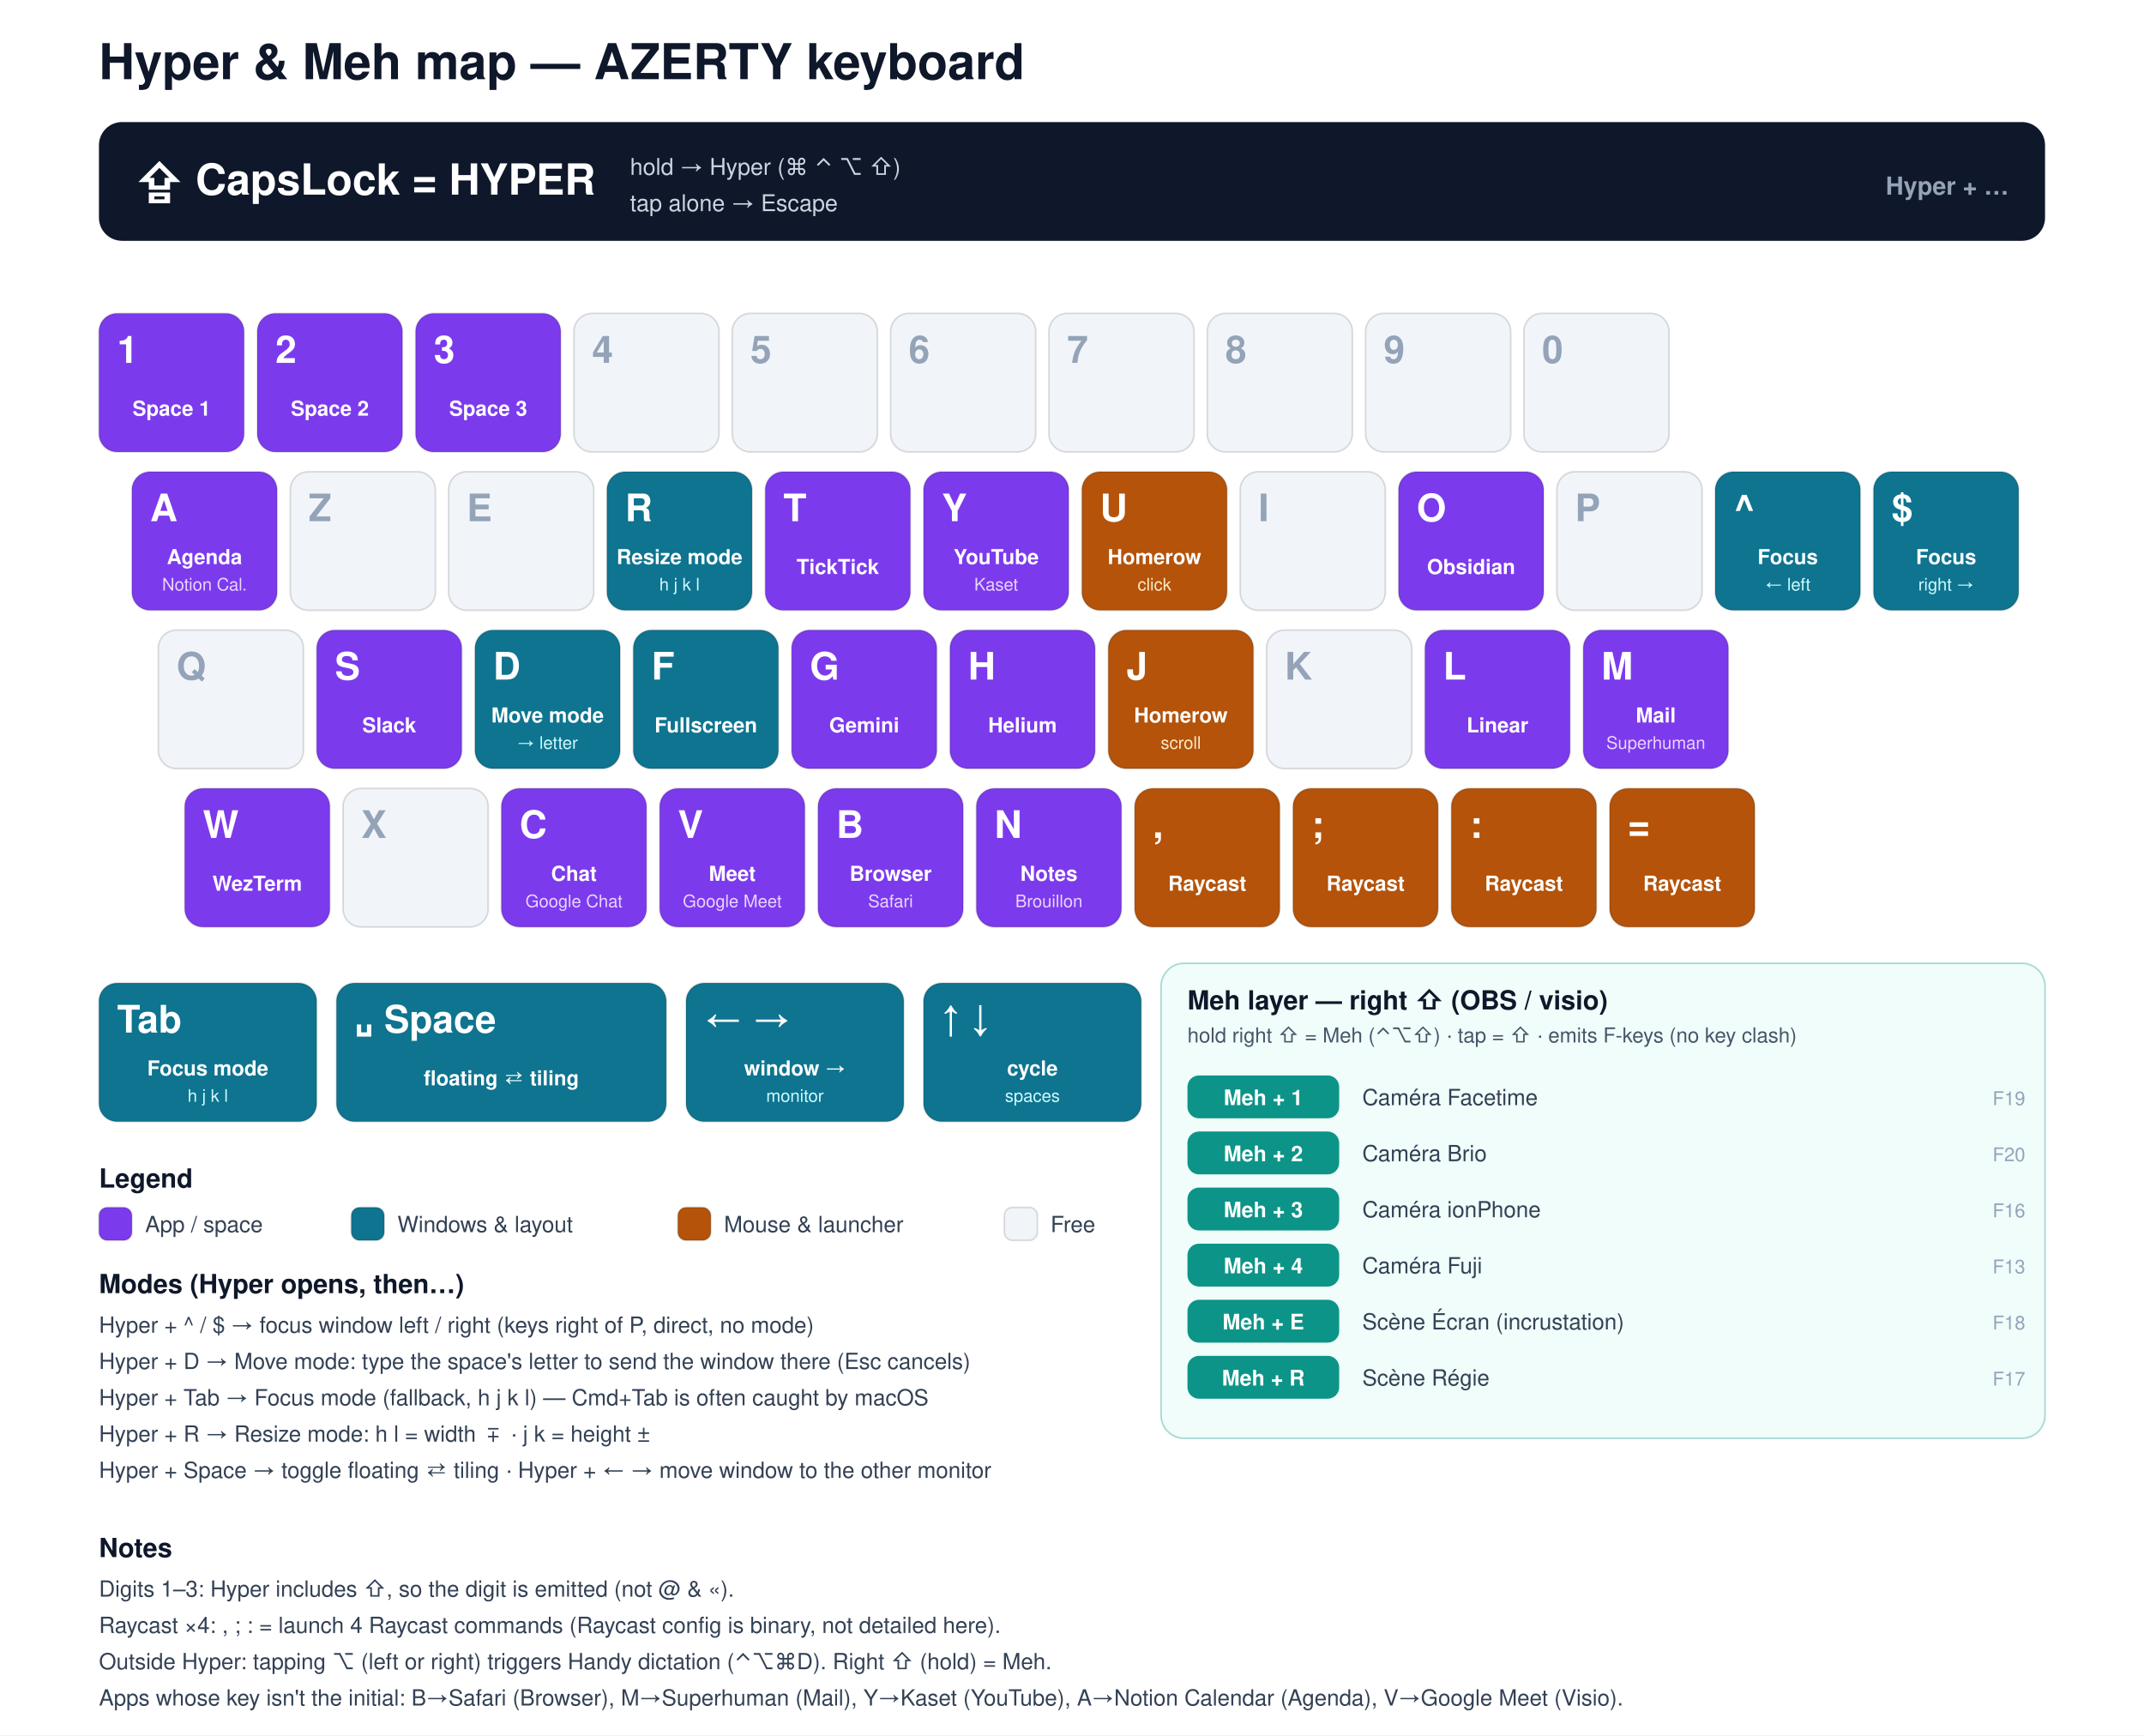
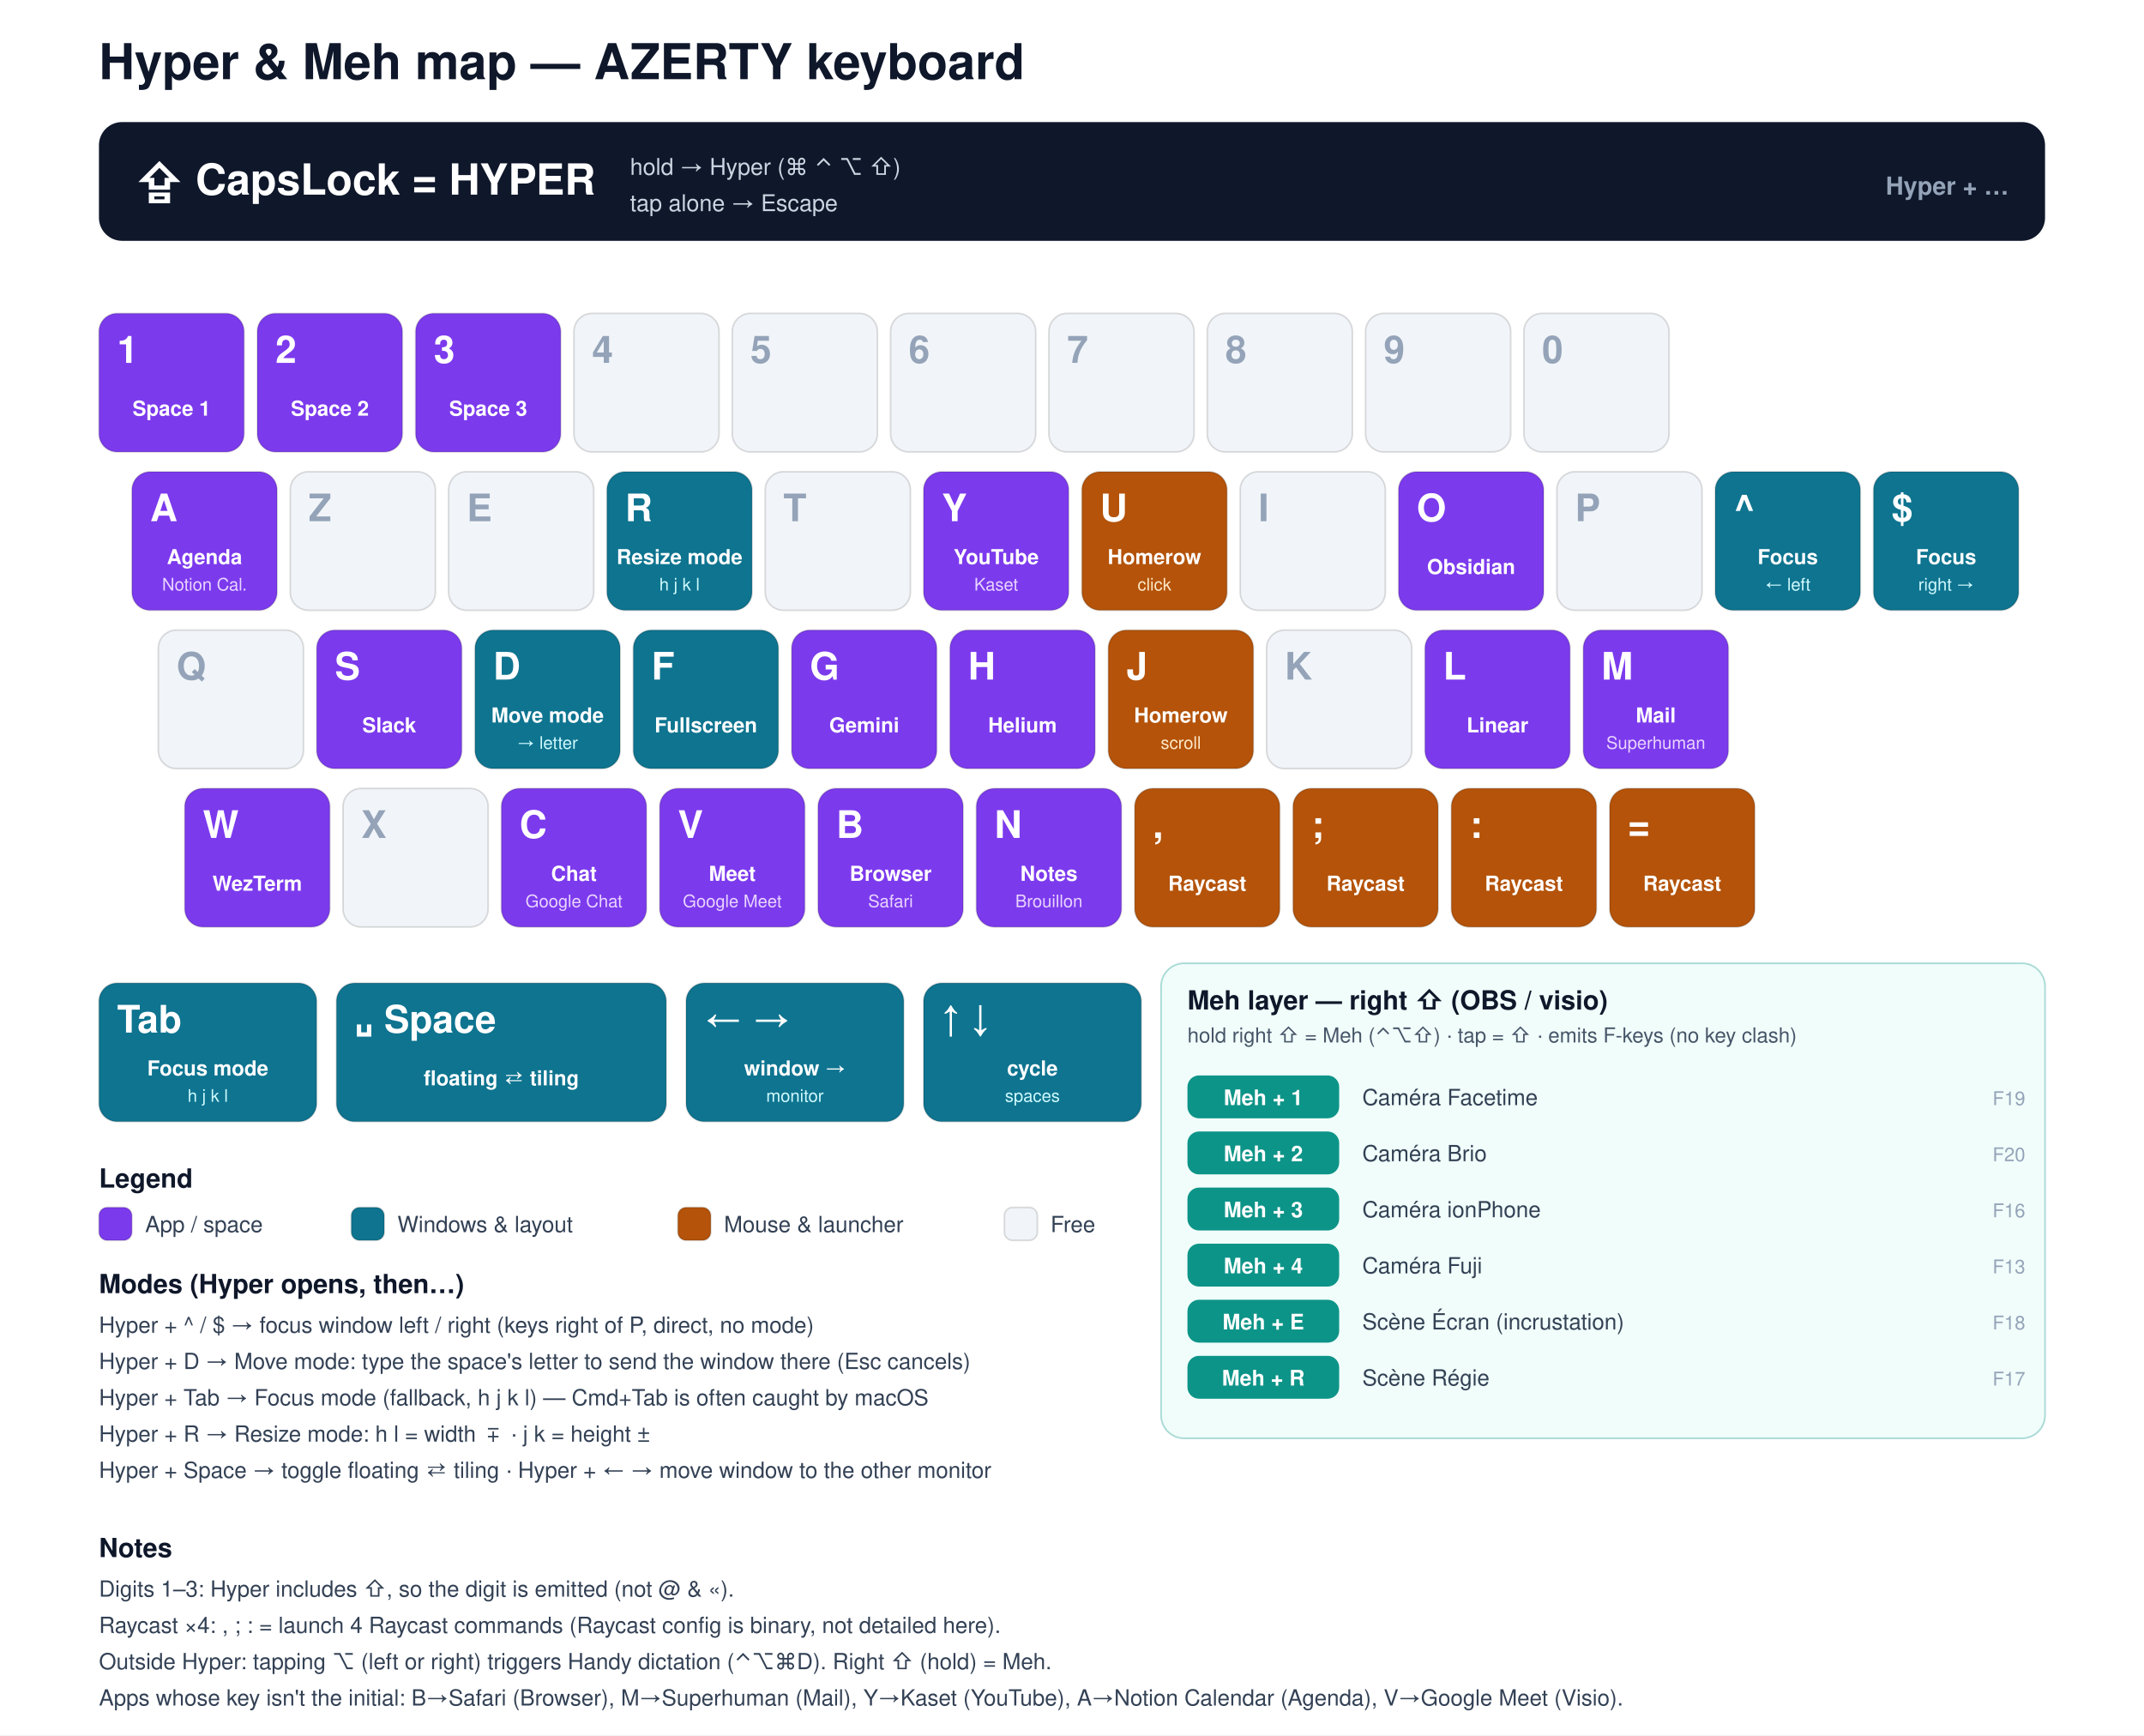
<svg xmlns="http://www.w3.org/2000/svg" width="1300" height="1052" viewBox="0 0 1300 1052" font-family="-apple-system, Helvetica, Arial, sans-serif">
  <rect width="1300" height="1052" fill="#ffffff" />
  <text x="60" y="48" font-size="30" font-weight="800" fill="#0f172a">Hyper &amp; Meh map — AZERTY keyboard</text>
  <rect x="60" y="74" width="1180" height="72" rx="14" fill="#0f172a" />
  <text x="82" y="118" font-size="26" font-weight="800" fill="#ffffff">⇪ CapsLock = HYPER</text>
  <text x="382" y="106" font-size="14" fill="#cbd5e1">hold → Hyper (⌘ ⌃ ⌥ ⇧)</text>
  <text x="382" y="128" font-size="14" fill="#cbd5e1">tap alone → Escape</text>
  <text x="1218" y="118" font-size="15" font-weight="600" text-anchor="end" fill="#94a3b8">Hyper + …</text>
  <g>
    <rect x="60" y="190" width="88" height="84" rx="11" fill="#7c3aed" stroke="#00000022" stroke-width="1" />
    <text x="71" y="220" font-size="23" font-weight="700" fill="#ffffff">1</text>
    <text x="104.0" y="252" font-size="12.5" font-weight="600" text-anchor="middle" fill="#ffffff">Space 1</text>
  </g>
  <g>
    <rect x="156" y="190" width="88" height="84" rx="11" fill="#7c3aed" stroke="#00000022" stroke-width="1" />
    <text x="167" y="220" font-size="23" font-weight="700" fill="#ffffff">2</text>
    <text x="200.0" y="252" font-size="12.5" font-weight="600" text-anchor="middle" fill="#ffffff">Space 2</text>
  </g>
  <g>
    <rect x="252" y="190" width="88" height="84" rx="11" fill="#7c3aed" stroke="#00000022" stroke-width="1" />
    <text x="263" y="220" font-size="23" font-weight="700" fill="#ffffff">3</text>
    <text x="296.0" y="252" font-size="12.5" font-weight="600" text-anchor="middle" fill="#ffffff">Space 3</text>
  </g>
  <g>
    <rect x="348" y="190" width="88" height="84" rx="11" fill="#f1f5f9" stroke="#00000022" stroke-width="1" />
    <text x="359" y="220" font-size="23" font-weight="700" fill="#94a3b8">4</text>
  </g>
  <g>
    <rect x="444" y="190" width="88" height="84" rx="11" fill="#f1f5f9" stroke="#00000022" stroke-width="1" />
    <text x="455" y="220" font-size="23" font-weight="700" fill="#94a3b8">5</text>
  </g>
  <g>
    <rect x="540" y="190" width="88" height="84" rx="11" fill="#f1f5f9" stroke="#00000022" stroke-width="1" />
    <text x="551" y="220" font-size="23" font-weight="700" fill="#94a3b8">6</text>
  </g>
  <g>
    <rect x="636" y="190" width="88" height="84" rx="11" fill="#f1f5f9" stroke="#00000022" stroke-width="1" />
    <text x="647" y="220" font-size="23" font-weight="700" fill="#94a3b8">7</text>
  </g>
  <g>
    <rect x="732" y="190" width="88" height="84" rx="11" fill="#f1f5f9" stroke="#00000022" stroke-width="1" />
    <text x="743" y="220" font-size="23" font-weight="700" fill="#94a3b8">8</text>
  </g>
  <g>
    <rect x="828" y="190" width="88" height="84" rx="11" fill="#f1f5f9" stroke="#00000022" stroke-width="1" />
    <text x="839" y="220" font-size="23" font-weight="700" fill="#94a3b8">9</text>
  </g>
  <g>
    <rect x="924" y="190" width="88" height="84" rx="11" fill="#f1f5f9" stroke="#00000022" stroke-width="1" />
    <text x="935" y="220" font-size="23" font-weight="700" fill="#94a3b8">0</text>
  </g>
  <g>
    <rect x="80" y="286" width="88" height="84" rx="11" fill="#7c3aed" stroke="#00000022" stroke-width="1" />
    <text x="91" y="316" font-size="23" font-weight="700" fill="#ffffff">A</text>
    <text x="124.0" y="342" font-size="12.5" font-weight="600" text-anchor="middle" fill="#ffffff">Agenda</text>
    <text x="124.0" y="358" font-size="10.5" text-anchor="middle" fill="#e9d5ff">Notion Cal.</text>
  </g>
  <g>
    <rect x="176" y="286" width="88" height="84" rx="11" fill="#f1f5f9" stroke="#00000022" stroke-width="1" />
    <text x="187" y="316" font-size="23" font-weight="700" fill="#94a3b8">Z</text>
  </g>
  <g>
    <rect x="272" y="286" width="88" height="84" rx="11" fill="#f1f5f9" stroke="#00000022" stroke-width="1" />
    <text x="283" y="316" font-size="23" font-weight="700" fill="#94a3b8">E</text>
  </g>
  <g>
    <rect x="368" y="286" width="88" height="84" rx="11" fill="#0e7490" stroke="#00000022" stroke-width="1" />
    <text x="379" y="316" font-size="23" font-weight="700" fill="#ffffff">R</text>
    <text x="412.0" y="342" font-size="12.5" font-weight="600" text-anchor="middle" fill="#ffffff">Resize mode</text>
    <text x="412.0" y="358" font-size="10.5" text-anchor="middle" fill="#cffafe">h j k l</text>
  </g>
  <g>
-     <rect x="464" y="286" width="88" height="84" rx="11" fill="#7c3aed" stroke="#00000022" stroke-width="1" />
-     <text x="475" y="316" font-size="23" font-weight="700" fill="#ffffff">T</text>
-     <text x="508.0" y="348" font-size="12.5" font-weight="600" text-anchor="middle" fill="#ffffff">TickTick</text>
+     <rect x="464" y="286" width="88" height="84" rx="11" fill="#f1f5f9" stroke="#00000022" stroke-width="1" />
+     <text x="475" y="316" font-size="23" font-weight="700" fill="#94a3b8">T</text>
  </g>
  <g>
    <rect x="560" y="286" width="88" height="84" rx="11" fill="#7c3aed" stroke="#00000022" stroke-width="1" />
    <text x="571" y="316" font-size="23" font-weight="700" fill="#ffffff">Y</text>
    <text x="604.0" y="342" font-size="12.5" font-weight="600" text-anchor="middle" fill="#ffffff">YouTube</text>
    <text x="604.0" y="358" font-size="10.5" text-anchor="middle" fill="#e9d5ff">Kaset</text>
  </g>
  <g>
    <rect x="656" y="286" width="88" height="84" rx="11" fill="#b45309" stroke="#00000022" stroke-width="1" />
    <text x="667" y="316" font-size="23" font-weight="700" fill="#ffffff">U</text>
    <text x="700.0" y="342" font-size="12.5" font-weight="600" text-anchor="middle" fill="#ffffff">Homerow</text>
    <text x="700.0" y="358" font-size="10.5" text-anchor="middle" fill="#fde9c8">click</text>
  </g>
  <g>
    <rect x="752" y="286" width="88" height="84" rx="11" fill="#f1f5f9" stroke="#00000022" stroke-width="1" />
    <text x="763" y="316" font-size="23" font-weight="700" fill="#94a3b8">I</text>
  </g>
  <g>
    <rect x="848" y="286" width="88" height="84" rx="11" fill="#7c3aed" stroke="#00000022" stroke-width="1" />
    <text x="859" y="316" font-size="23" font-weight="700" fill="#ffffff">O</text>
    <text x="892.0" y="348" font-size="12.5" font-weight="600" text-anchor="middle" fill="#ffffff">Obsidian</text>
  </g>
  <g>
    <rect x="944" y="286" width="88" height="84" rx="11" fill="#f1f5f9" stroke="#00000022" stroke-width="1" />
    <text x="955" y="316" font-size="23" font-weight="700" fill="#94a3b8">P</text>
  </g>
  <g>
    <rect x="1040" y="286" width="88" height="84" rx="11" fill="#0e7490" stroke="#00000022" stroke-width="1" />
    <text x="1051" y="316" font-size="23" font-weight="700" fill="#ffffff">^</text>
    <text x="1084.0" y="342" font-size="12.5" font-weight="600" text-anchor="middle" fill="#ffffff">Focus</text>
    <text x="1084.0" y="358" font-size="10.5" text-anchor="middle" fill="#cffafe">← left</text>
  </g>
  <g>
    <rect x="1136" y="286" width="88" height="84" rx="11" fill="#0e7490" stroke="#00000022" stroke-width="1" />
    <text x="1147" y="316" font-size="23" font-weight="700" fill="#ffffff">$</text>
    <text x="1180.0" y="342" font-size="12.5" font-weight="600" text-anchor="middle" fill="#ffffff">Focus</text>
    <text x="1180.0" y="358" font-size="10.5" text-anchor="middle" fill="#cffafe">right →</text>
  </g>
  <g>
    <rect x="96" y="382" width="88" height="84" rx="11" fill="#f1f5f9" stroke="#00000022" stroke-width="1" />
    <text x="107" y="412" font-size="23" font-weight="700" fill="#94a3b8">Q</text>
  </g>
  <g>
    <rect x="192" y="382" width="88" height="84" rx="11" fill="#7c3aed" stroke="#00000022" stroke-width="1" />
    <text x="203" y="412" font-size="23" font-weight="700" fill="#ffffff">S</text>
    <text x="236.0" y="444" font-size="12.5" font-weight="600" text-anchor="middle" fill="#ffffff">Slack</text>
  </g>
  <g>
    <rect x="288" y="382" width="88" height="84" rx="11" fill="#0e7490" stroke="#00000022" stroke-width="1" />
    <text x="299" y="412" font-size="23" font-weight="700" fill="#ffffff">D</text>
    <text x="332.0" y="438" font-size="12.5" font-weight="600" text-anchor="middle" fill="#ffffff">Move mode</text>
    <text x="332.0" y="454" font-size="10.5" text-anchor="middle" fill="#cffafe">→ letter</text>
  </g>
  <g>
    <rect x="384" y="382" width="88" height="84" rx="11" fill="#0e7490" stroke="#00000022" stroke-width="1" />
    <text x="395" y="412" font-size="23" font-weight="700" fill="#ffffff">F</text>
    <text x="428.0" y="444" font-size="12.5" font-weight="600" text-anchor="middle" fill="#ffffff">Fullscreen</text>
  </g>
  <g>
    <rect x="480" y="382" width="88" height="84" rx="11" fill="#7c3aed" stroke="#00000022" stroke-width="1" />
    <text x="491" y="412" font-size="23" font-weight="700" fill="#ffffff">G</text>
    <text x="524.0" y="444" font-size="12.5" font-weight="600" text-anchor="middle" fill="#ffffff">Gemini</text>
  </g>
  <g>
    <rect x="576" y="382" width="88" height="84" rx="11" fill="#7c3aed" stroke="#00000022" stroke-width="1" />
    <text x="587" y="412" font-size="23" font-weight="700" fill="#ffffff">H</text>
    <text x="620.0" y="444" font-size="12.5" font-weight="600" text-anchor="middle" fill="#ffffff">Helium</text>
  </g>
  <g>
    <rect x="672" y="382" width="88" height="84" rx="11" fill="#b45309" stroke="#00000022" stroke-width="1" />
    <text x="683" y="412" font-size="23" font-weight="700" fill="#ffffff">J</text>
    <text x="716.0" y="438" font-size="12.5" font-weight="600" text-anchor="middle" fill="#ffffff">Homerow</text>
    <text x="716.0" y="454" font-size="10.5" text-anchor="middle" fill="#fde9c8">scroll</text>
  </g>
  <g>
    <rect x="768" y="382" width="88" height="84" rx="11" fill="#f1f5f9" stroke="#00000022" stroke-width="1" />
    <text x="779" y="412" font-size="23" font-weight="700" fill="#94a3b8">K</text>
  </g>
  <g>
    <rect x="864" y="382" width="88" height="84" rx="11" fill="#7c3aed" stroke="#00000022" stroke-width="1" />
    <text x="875" y="412" font-size="23" font-weight="700" fill="#ffffff">L</text>
    <text x="908.0" y="444" font-size="12.5" font-weight="600" text-anchor="middle" fill="#ffffff">Linear</text>
  </g>
  <g>
    <rect x="960" y="382" width="88" height="84" rx="11" fill="#7c3aed" stroke="#00000022" stroke-width="1" />
    <text x="971" y="412" font-size="23" font-weight="700" fill="#ffffff">M</text>
    <text x="1004.0" y="438" font-size="12.5" font-weight="600" text-anchor="middle" fill="#ffffff">Mail</text>
    <text x="1004.0" y="454" font-size="10.5" text-anchor="middle" fill="#e9d5ff">Superhuman</text>
  </g>
  <g>
    <rect x="112" y="478" width="88" height="84" rx="11" fill="#7c3aed" stroke="#00000022" stroke-width="1" />
    <text x="123" y="508" font-size="23" font-weight="700" fill="#ffffff">W</text>
    <text x="156.0" y="540" font-size="12.5" font-weight="600" text-anchor="middle" fill="#ffffff">WezTerm</text>
  </g>
  <g>
    <rect x="208" y="478" width="88" height="84" rx="11" fill="#f1f5f9" stroke="#00000022" stroke-width="1" />
    <text x="219" y="508" font-size="23" font-weight="700" fill="#94a3b8">X</text>
  </g>
  <g>
    <rect x="304" y="478" width="88" height="84" rx="11" fill="#7c3aed" stroke="#00000022" stroke-width="1" />
    <text x="315" y="508" font-size="23" font-weight="700" fill="#ffffff">C</text>
    <text x="348.0" y="534" font-size="12.5" font-weight="600" text-anchor="middle" fill="#ffffff">Chat</text>
    <text x="348.0" y="550" font-size="10.5" text-anchor="middle" fill="#e9d5ff">Google Chat</text>
  </g>
  <g>
    <rect x="400" y="478" width="88" height="84" rx="11" fill="#7c3aed" stroke="#00000022" stroke-width="1" />
    <text x="411" y="508" font-size="23" font-weight="700" fill="#ffffff">V</text>
    <text x="444.0" y="534" font-size="12.5" font-weight="600" text-anchor="middle" fill="#ffffff">Meet</text>
    <text x="444.0" y="550" font-size="10.5" text-anchor="middle" fill="#e9d5ff">Google Meet</text>
  </g>
  <g>
    <rect x="496" y="478" width="88" height="84" rx="11" fill="#7c3aed" stroke="#00000022" stroke-width="1" />
    <text x="507" y="508" font-size="23" font-weight="700" fill="#ffffff">B</text>
    <text x="540.0" y="534" font-size="12.5" font-weight="600" text-anchor="middle" fill="#ffffff">Browser</text>
    <text x="540.0" y="550" font-size="10.5" text-anchor="middle" fill="#e9d5ff">Safari</text>
  </g>
  <g>
    <rect x="592" y="478" width="88" height="84" rx="11" fill="#7c3aed" stroke="#00000022" stroke-width="1" />
    <text x="603" y="508" font-size="23" font-weight="700" fill="#ffffff">N</text>
    <text x="636.0" y="534" font-size="12.5" font-weight="600" text-anchor="middle" fill="#ffffff">Notes</text>
    <text x="636.0" y="550" font-size="10.5" text-anchor="middle" fill="#e9d5ff">Brouillon</text>
  </g>
  <g>
    <rect x="688" y="478" width="88" height="84" rx="11" fill="#b45309" stroke="#00000022" stroke-width="1" />
    <text x="699" y="508" font-size="23" font-weight="700" fill="#ffffff">,</text>
    <text x="732.0" y="540" font-size="12.5" font-weight="600" text-anchor="middle" fill="#ffffff">Raycast</text>
  </g>
  <g>
    <rect x="784" y="478" width="88" height="84" rx="11" fill="#b45309" stroke="#00000022" stroke-width="1" />
    <text x="795" y="508" font-size="23" font-weight="700" fill="#ffffff">;</text>
    <text x="828.0" y="540" font-size="12.5" font-weight="600" text-anchor="middle" fill="#ffffff">Raycast</text>
  </g>
  <g>
    <rect x="880" y="478" width="88" height="84" rx="11" fill="#b45309" stroke="#00000022" stroke-width="1" />
    <text x="891" y="508" font-size="23" font-weight="700" fill="#ffffff">:</text>
    <text x="924.0" y="540" font-size="12.5" font-weight="600" text-anchor="middle" fill="#ffffff">Raycast</text>
  </g>
  <g>
    <rect x="976" y="478" width="88" height="84" rx="11" fill="#b45309" stroke="#00000022" stroke-width="1" />
    <text x="987" y="508" font-size="23" font-weight="700" fill="#ffffff">=</text>
    <text x="1020.0" y="540" font-size="12.5" font-weight="600" text-anchor="middle" fill="#ffffff">Raycast</text>
  </g>
  <g>
    <rect x="60" y="596" width="132" height="84" rx="11" fill="#0e7490" stroke="#00000022" stroke-width="1" />
    <text x="71" y="626" font-size="23" font-weight="700" fill="#ffffff">Tab</text>
    <text x="126.0" y="652" font-size="12.5" font-weight="600" text-anchor="middle" fill="#ffffff">Focus mode</text>
    <text x="126.0" y="668" font-size="10.5" text-anchor="middle" fill="#cffafe">h j k l</text>
  </g>
  <g>
    <rect x="204" y="596" width="200" height="84" rx="11" fill="#0e7490" stroke="#00000022" stroke-width="1" />
    <text x="215" y="626" font-size="23" font-weight="700" fill="#ffffff">␣  Space</text>
    <text x="304.0" y="658" font-size="12.5" font-weight="600" text-anchor="middle" fill="#ffffff">floating ⇄ tiling</text>
  </g>
  <g>
    <rect x="416" y="596" width="132" height="84" rx="11" fill="#0e7490" stroke="#00000022" stroke-width="1" />
    <text x="427" y="626" font-size="23" font-weight="700" fill="#ffffff">← →</text>
    <text x="482.0" y="652" font-size="12.5" font-weight="600" text-anchor="middle" fill="#ffffff">window →</text>
    <text x="482.0" y="668" font-size="10.5" text-anchor="middle" fill="#cffafe">monitor</text>
  </g>
  <g>
    <rect x="560" y="596" width="132" height="84" rx="11" fill="#0e7490" stroke="#00000022" stroke-width="1" />
    <text x="571" y="626" font-size="23" font-weight="700" fill="#ffffff">↑ ↓</text>
    <text x="626.0" y="652" font-size="12.5" font-weight="600" text-anchor="middle" fill="#ffffff">cycle</text>
    <text x="626.0" y="668" font-size="10.5" text-anchor="middle" fill="#cffafe">spaces</text>
  </g>
  <text x="60" y="720" font-size="16" font-weight="700" fill="#0f172a">Legend</text>
  <rect x="60" y="732" width="20" height="20" rx="5" fill="#7c3aed" stroke="#00000022" />
  <text x="88" y="747" font-size="13.5" fill="#334155">App / space</text>
  <rect x="213" y="732" width="20" height="20" rx="5" fill="#0e7490" stroke="#00000022" />
  <text x="241" y="747" font-size="13.5" fill="#334155">Windows &amp; layout</text>
  <rect x="411" y="732" width="20" height="20" rx="5" fill="#b45309" stroke="#00000022" />
  <text x="439" y="747" font-size="13.5" fill="#334155">Mouse &amp; launcher</text>
  <rect x="609" y="732" width="20" height="20" rx="5" fill="#f1f5f9" stroke="#00000022" />
  <text x="637" y="747" font-size="13.5" fill="#334155">Free</text>
  <text x="60" y="784" font-size="16" font-weight="700" fill="#0f172a">Modes (Hyper opens, then…)</text>
  <text x="60" y="808" font-size="13.5" fill="#334155">Hyper + ^ / $  →  focus window left / right (keys right of P, direct, no mode)</text>
  <text x="60" y="830" font-size="13.5" fill="#334155">Hyper + D  →  Move mode: type the space's letter to send the window there (Esc cancels)</text>
  <text x="60" y="852" font-size="13.5" fill="#334155">Hyper + Tab  →  Focus mode (fallback, h j k l) — Cmd+Tab is often caught by macOS</text>
  <text x="60" y="874" font-size="13.5" fill="#334155">Hyper + R  →  Resize mode: h l = width ∓ · j k = height ±</text>
  <text x="60" y="896" font-size="13.5" fill="#334155">Hyper + Space  →  toggle floating ⇄ tiling · Hyper + ← →  move window to the other monitor</text>
  <text x="60" y="944" font-size="16" font-weight="700" fill="#0f172a">Notes</text>
  <text x="60" y="968" font-size="13.5" fill="#334155">Digits 1–3: Hyper includes ⇧, so the digit is emitted (not @ &amp; «).</text>
  <text x="60" y="990" font-size="13.5" fill="#334155">Raycast ×4: , ; : = launch 4 Raycast commands (Raycast config is binary, not detailed here).</text>
  <text x="60" y="1012" font-size="13.5" fill="#334155">Outside Hyper: tapping ⌥ (left or right) triggers Handy dictation (⌃⌥⌘D). Right ⇧ (hold) = Meh.</text>
  <text x="60" y="1034" font-size="13.5" fill="#334155">Apps whose key isn't the initial: B→Safari (Browser), M→Superhuman (Mail), Y→Kaset (YouTube), A→Notion Calendar (Agenda), V→Google Meet (Visio).</text>
  <rect x="704" y="584" width="536" height="288" rx="14" fill="#f0fdfa" stroke="#0d948855" />
  <text x="720" y="612" font-size="16" font-weight="700" fill="#0f172a">Meh layer — right ⇧  (OBS / visio)</text>
  <text x="720" y="632" font-size="12.5" fill="#475569">hold right ⇧ = Meh (⌃⌥⇧) · tap = ⇧ · emits F-keys (no key clash)</text>
  <rect x="720" y="652" width="92" height="26" rx="7" fill="#0d9488" />
  <text x="766" y="670" font-size="13" font-weight="700" text-anchor="middle" fill="#ffffff">Meh + 1</text>
  <text x="826" y="670" font-size="13.5" fill="#334155">Caméra Facetime</text>
  <text x="1228" y="670" font-size="11.5" text-anchor="end" fill="#94a3b8">F19</text>
  <rect x="720" y="686" width="92" height="26" rx="7" fill="#0d9488" />
  <text x="766" y="704" font-size="13" font-weight="700" text-anchor="middle" fill="#ffffff">Meh + 2</text>
  <text x="826" y="704" font-size="13.5" fill="#334155">Caméra Brio</text>
  <text x="1228" y="704" font-size="11.5" text-anchor="end" fill="#94a3b8">F20</text>
  <rect x="720" y="720" width="92" height="26" rx="7" fill="#0d9488" />
  <text x="766" y="738" font-size="13" font-weight="700" text-anchor="middle" fill="#ffffff">Meh + 3</text>
  <text x="826" y="738" font-size="13.5" fill="#334155">Caméra ionPhone</text>
  <text x="1228" y="738" font-size="11.5" text-anchor="end" fill="#94a3b8">F16</text>
  <rect x="720" y="754" width="92" height="26" rx="7" fill="#0d9488" />
  <text x="766" y="772" font-size="13" font-weight="700" text-anchor="middle" fill="#ffffff">Meh + 4</text>
  <text x="826" y="772" font-size="13.5" fill="#334155">Caméra Fuji</text>
  <text x="1228" y="772" font-size="11.5" text-anchor="end" fill="#94a3b8">F13</text>
  <rect x="720" y="788" width="92" height="26" rx="7" fill="#0d9488" />
  <text x="766" y="806" font-size="13" font-weight="700" text-anchor="middle" fill="#ffffff">Meh + E</text>
  <text x="826" y="806" font-size="13.5" fill="#334155">Scène Écran (incrustation)</text>
  <text x="1228" y="806" font-size="11.5" text-anchor="end" fill="#94a3b8">F18</text>
  <rect x="720" y="822" width="92" height="26" rx="7" fill="#0d9488" />
  <text x="766" y="840" font-size="13" font-weight="700" text-anchor="middle" fill="#ffffff">Meh + R</text>
  <text x="826" y="840" font-size="13.5" fill="#334155">Scène Régie</text>
  <text x="1228" y="840" font-size="11.5" text-anchor="end" fill="#94a3b8">F17</text>
</svg>
